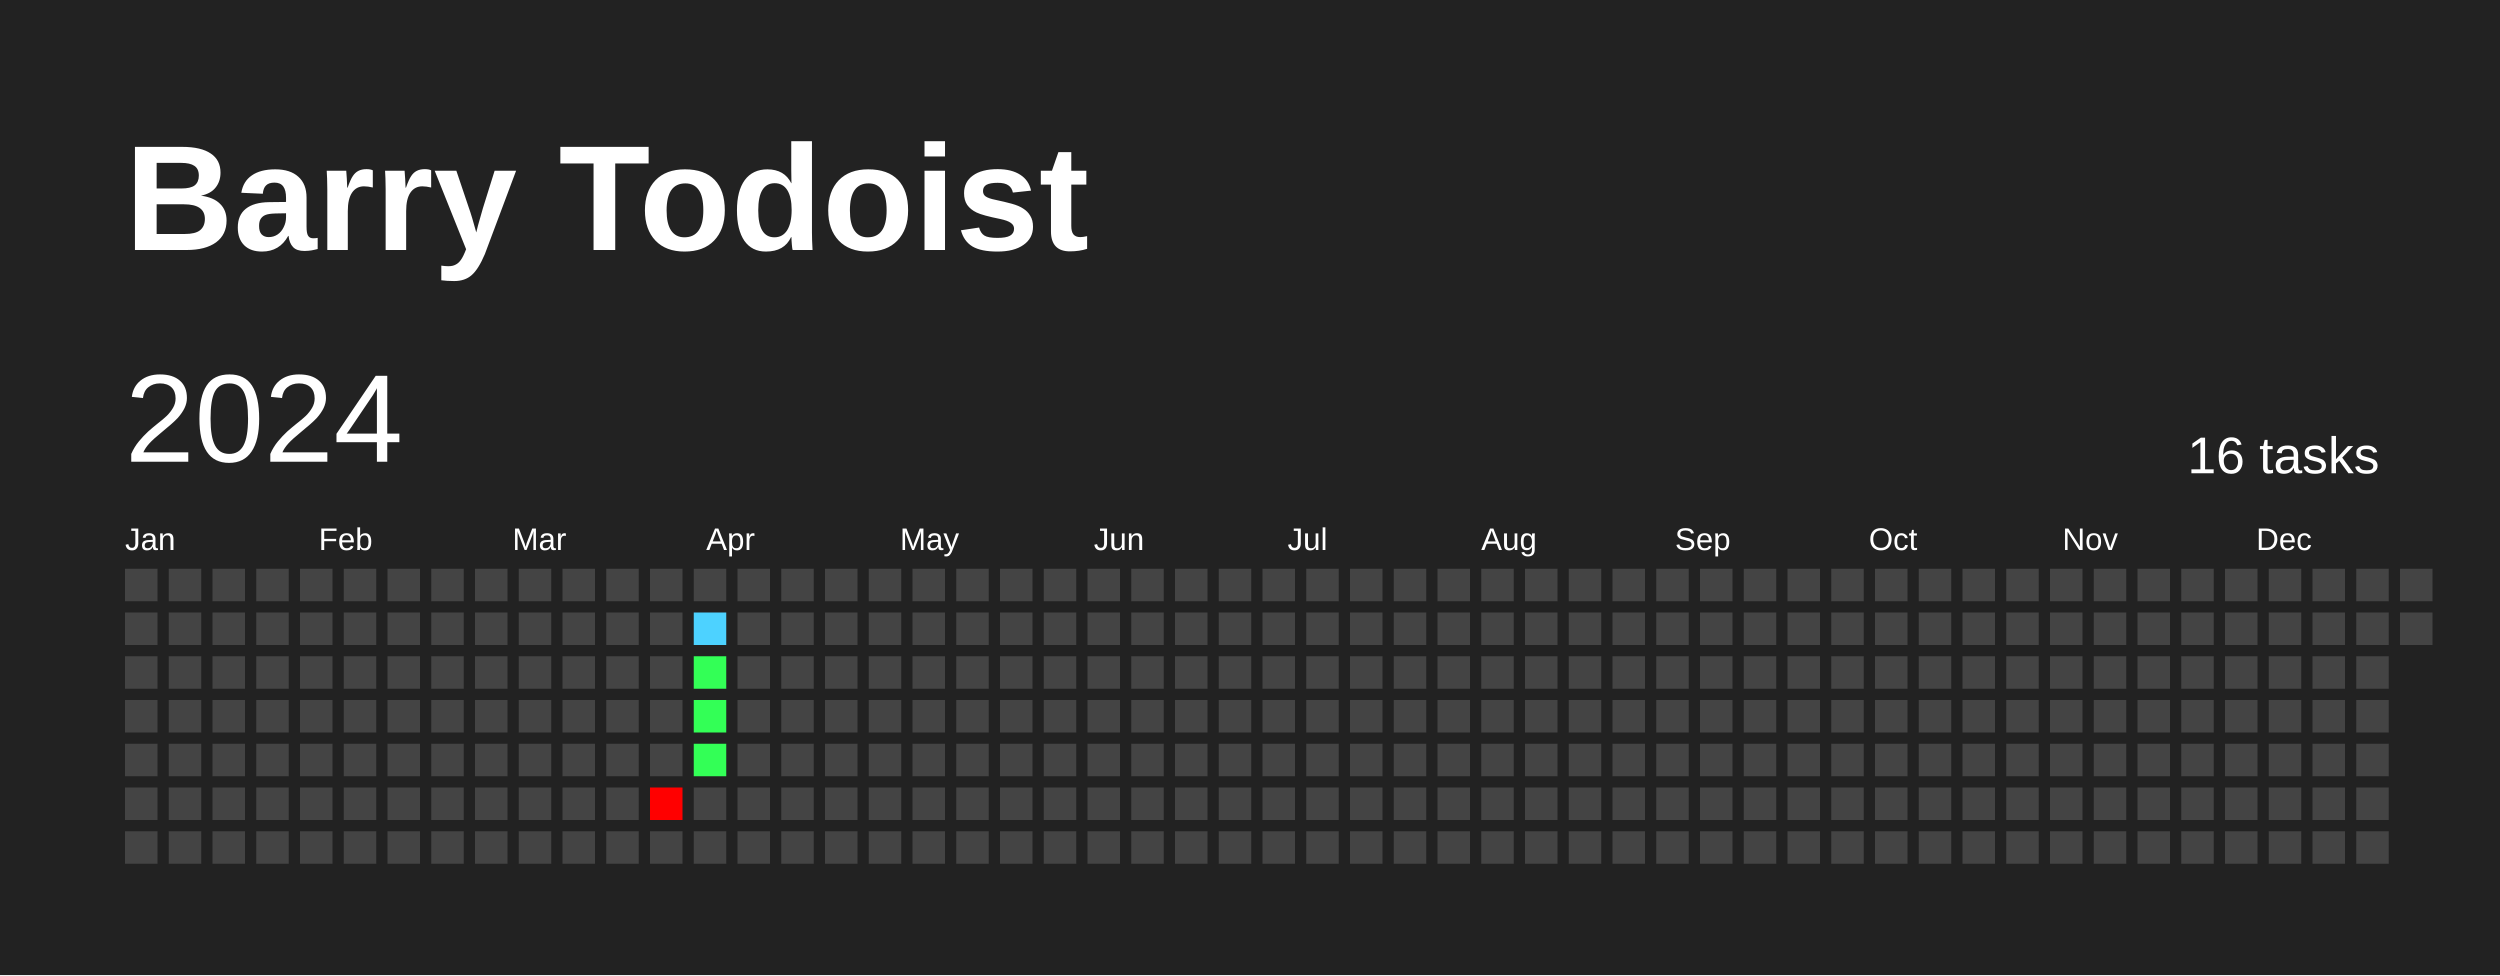
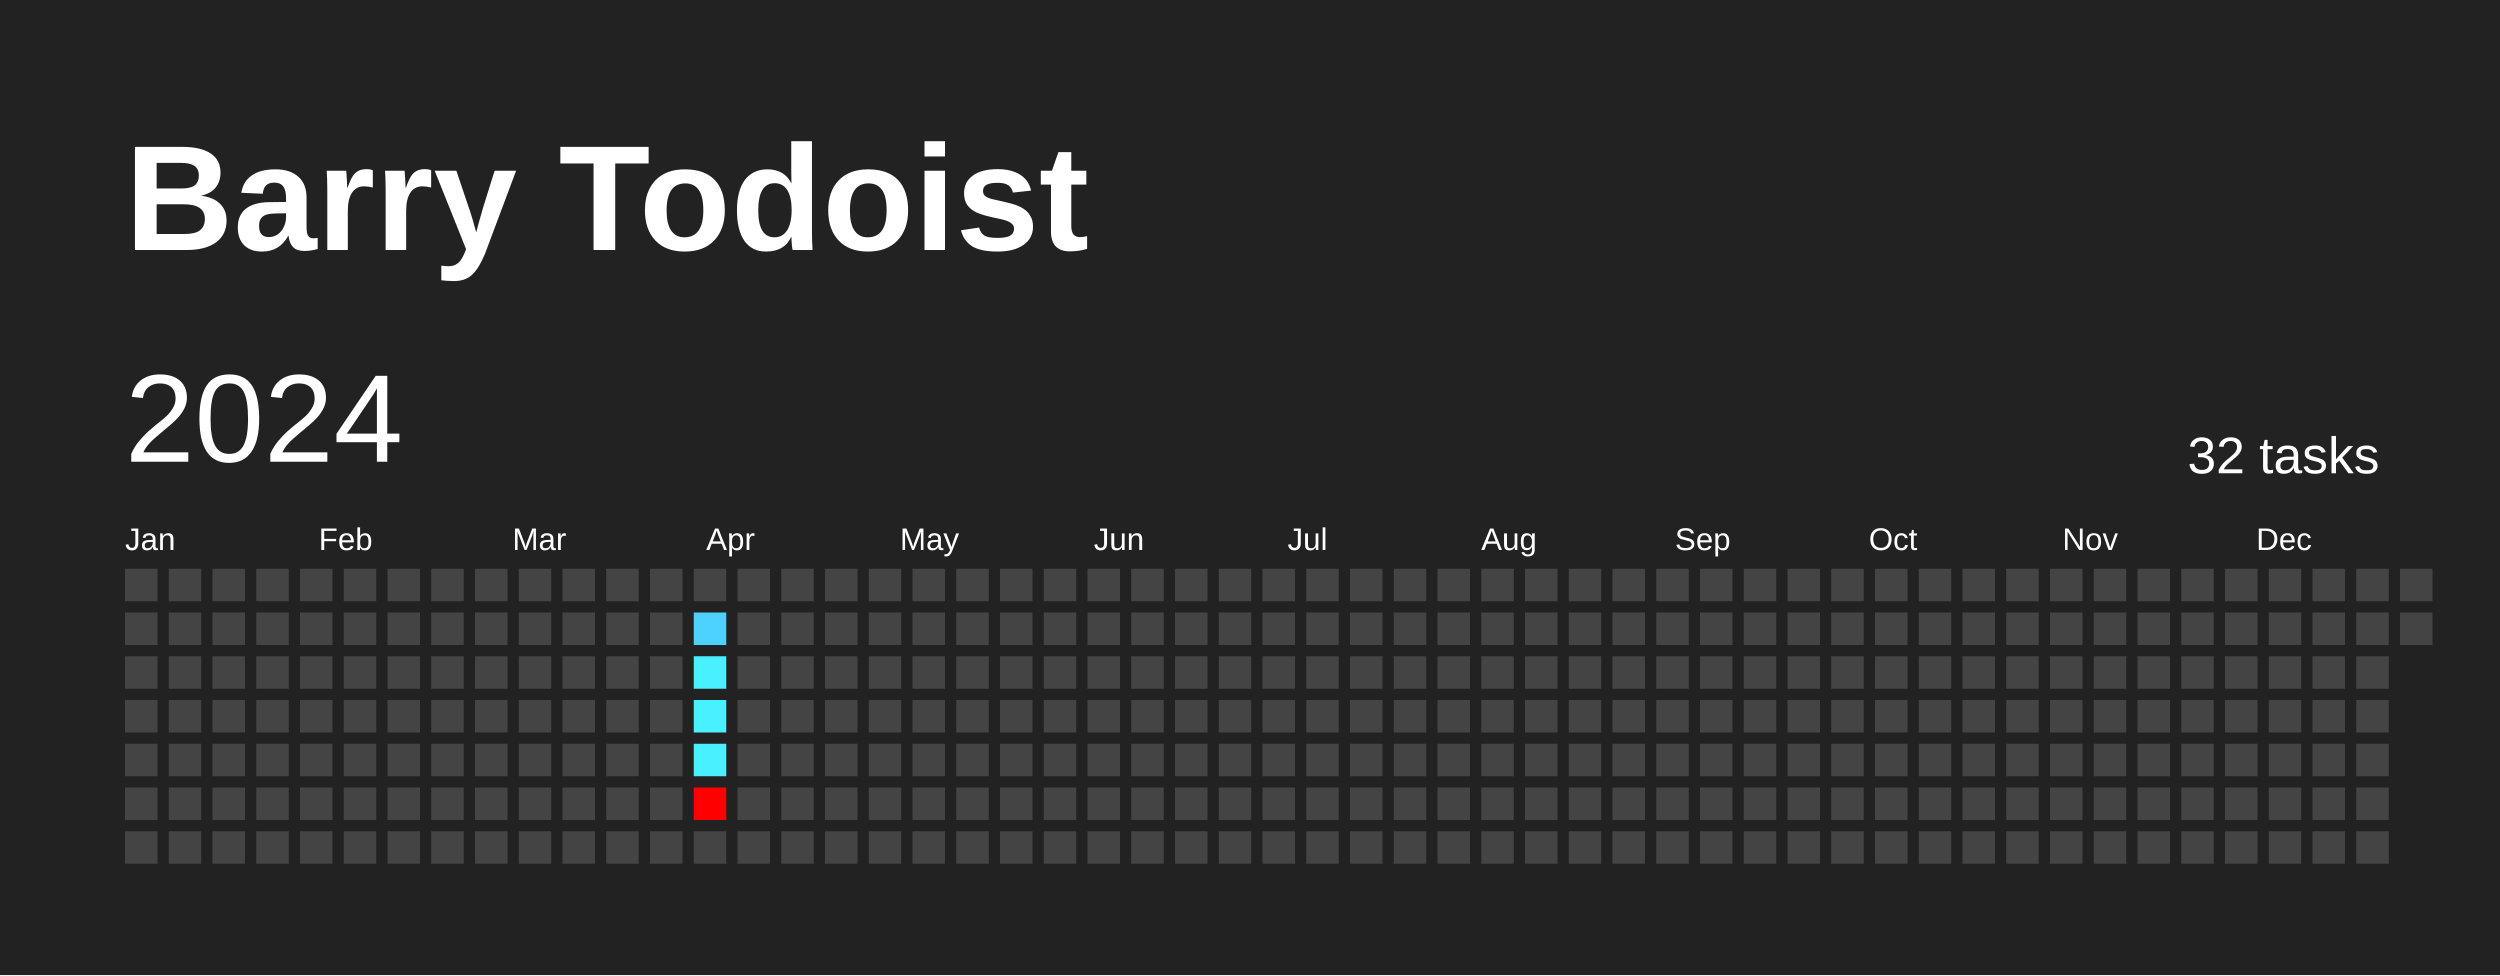
<svg xmlns="http://www.w3.org/2000/svg" baseProfile="full" height="78mm" version="1.1" viewBox="0,0,200,78" width="200mm">
  <defs />
  <rect fill="#222222" height="78" width="200" x="0" y="0" />
  <text fill="#FFFFFF" style="font-size:12px; font-family:Arial; font-weight:bold;" x="10" y="20">Barry Todoist</text>
  <text dominant-baseline="hanging" fill="#FFFFFF" style="font-size:10.0px; font-family:Arial;" x="10" y="30">2024</text>
-   <text dominant-baseline="hanging" fill="#FFFFFF" style="font-size:4.125px; font-family:Arial;" x="175" y="35">16 tasks</text>
+   <text dominant-baseline="hanging" fill="#FFFFFF" style="font-size:4.125px; font-family:Arial;" x="175" y="35">32 tasks</text>
  <text fill="#FFFFFF" style="font-size:2.5px; font-family:Arial" x="10.0" y="44">Jan</text>
  <text fill="#FFFFFF" style="font-size:2.5px; font-family:Arial" x="25.5" y="44">Feb</text>
  <text fill="#FFFFFF" style="font-size:2.5px; font-family:Arial" x="41.0" y="44">Mar</text>
  <text fill="#FFFFFF" style="font-size:2.5px; font-family:Arial" x="56.5" y="44">Apr</text>
  <text fill="#FFFFFF" style="font-size:2.5px; font-family:Arial" x="72.0" y="44">May</text>
  <text fill="#FFFFFF" style="font-size:2.5px; font-family:Arial" x="87.5" y="44">Jun</text>
  <text fill="#FFFFFF" style="font-size:2.5px; font-family:Arial" x="103.0" y="44">Jul</text>
  <text fill="#FFFFFF" style="font-size:2.5px; font-family:Arial" x="118.5" y="44">Aug</text>
  <text fill="#FFFFFF" style="font-size:2.5px; font-family:Arial" x="134.0" y="44">Sep</text>
  <text fill="#FFFFFF" style="font-size:2.5px; font-family:Arial" x="149.5" y="44">Oct</text>
  <text fill="#FFFFFF" style="font-size:2.5px; font-family:Arial" x="165.0" y="44">Nov</text>
  <text fill="#FFFFFF" style="font-size:2.5px; font-family:Arial" x="180.5" y="44">Dec</text>
  <rect fill="#444444" height="2.6" width="2.6" x="10.0" y="45.5" />
  <rect fill="#444444" height="2.6" width="2.6" x="10.0" y="49.0" />
  <rect fill="#444444" height="2.6" width="2.6" x="10.0" y="52.5" />
  <rect fill="#444444" height="2.6" width="2.6" x="10.0" y="56.0" />
  <rect fill="#444444" height="2.6" width="2.6" x="10.0" y="59.5" />
  <rect fill="#444444" height="2.6" width="2.6" x="10.0" y="63.0" />
  <rect fill="#444444" height="2.6" width="2.6" x="10.0" y="66.5" />
  <rect fill="#444444" height="2.6" width="2.6" x="13.5" y="45.5" />
  <rect fill="#444444" height="2.6" width="2.6" x="13.5" y="49.0" />
  <rect fill="#444444" height="2.6" width="2.6" x="13.5" y="52.5" />
  <rect fill="#444444" height="2.6" width="2.6" x="13.5" y="56.0" />
  <rect fill="#444444" height="2.6" width="2.6" x="13.5" y="59.5" />
  <rect fill="#444444" height="2.6" width="2.6" x="13.5" y="63.0" />
  <rect fill="#444444" height="2.6" width="2.6" x="13.5" y="66.5" />
  <rect fill="#444444" height="2.6" width="2.6" x="17.0" y="45.5" />
  <rect fill="#444444" height="2.6" width="2.6" x="17.0" y="49.0" />
  <rect fill="#444444" height="2.6" width="2.6" x="17.0" y="52.5" />
  <rect fill="#444444" height="2.6" width="2.6" x="17.0" y="56.0" />
  <rect fill="#444444" height="2.6" width="2.6" x="17.0" y="59.5" />
  <rect fill="#444444" height="2.6" width="2.6" x="17.0" y="63.0" />
  <rect fill="#444444" height="2.6" width="2.6" x="17.0" y="66.5" />
  <rect fill="#444444" height="2.6" width="2.6" x="20.5" y="45.5" />
  <rect fill="#444444" height="2.6" width="2.6" x="20.5" y="49.0" />
  <rect fill="#444444" height="2.6" width="2.6" x="20.5" y="52.5" />
  <rect fill="#444444" height="2.6" width="2.6" x="20.5" y="56.0" />
  <rect fill="#444444" height="2.6" width="2.6" x="20.5" y="59.5" />
  <rect fill="#444444" height="2.6" width="2.6" x="20.5" y="63.0" />
  <rect fill="#444444" height="2.6" width="2.6" x="20.5" y="66.5" />
  <rect fill="#444444" height="2.6" width="2.6" x="24.0" y="45.5" />
  <rect fill="#444444" height="2.6" width="2.6" x="24.0" y="49.0" />
  <rect fill="#444444" height="2.6" width="2.6" x="24.0" y="52.5" />
  <rect fill="#444444" height="2.6" width="2.6" x="24.0" y="56.0" />
  <rect fill="#444444" height="2.6" width="2.6" x="24.0" y="59.5" />
  <rect fill="#444444" height="2.6" width="2.6" x="24.0" y="63.0" />
  <rect fill="#444444" height="2.6" width="2.6" x="24.0" y="66.5" />
  <rect fill="#444444" height="2.6" width="2.6" x="27.5" y="45.5" />
  <rect fill="#444444" height="2.6" width="2.6" x="27.5" y="49.0" />
  <rect fill="#444444" height="2.6" width="2.6" x="27.5" y="52.5" />
  <rect fill="#444444" height="2.6" width="2.6" x="27.5" y="56.0" />
  <rect fill="#444444" height="2.6" width="2.6" x="27.5" y="59.5" />
  <rect fill="#444444" height="2.6" width="2.6" x="27.5" y="63.0" />
  <rect fill="#444444" height="2.6" width="2.6" x="27.5" y="66.5" />
  <rect fill="#444444" height="2.6" width="2.6" x="31.0" y="45.5" />
  <rect fill="#444444" height="2.6" width="2.6" x="31.0" y="49.0" />
  <rect fill="#444444" height="2.6" width="2.6" x="31.0" y="52.5" />
  <rect fill="#444444" height="2.6" width="2.6" x="31.0" y="56.0" />
  <rect fill="#444444" height="2.6" width="2.6" x="31.0" y="59.5" />
  <rect fill="#444444" height="2.6" width="2.6" x="31.0" y="63.0" />
  <rect fill="#444444" height="2.6" width="2.6" x="31.0" y="66.5" />
  <rect fill="#444444" height="2.6" width="2.6" x="34.5" y="45.5" />
  <rect fill="#444444" height="2.6" width="2.6" x="34.5" y="49.0" />
  <rect fill="#444444" height="2.6" width="2.6" x="34.5" y="52.5" />
  <rect fill="#444444" height="2.6" width="2.6" x="34.5" y="56.0" />
  <rect fill="#444444" height="2.6" width="2.6" x="34.5" y="59.5" />
  <rect fill="#444444" height="2.6" width="2.6" x="34.5" y="63.0" />
  <rect fill="#444444" height="2.6" width="2.6" x="34.5" y="66.5" />
  <rect fill="#444444" height="2.6" width="2.6" x="38.0" y="45.5" />
  <rect fill="#444444" height="2.6" width="2.6" x="38.0" y="49.0" />
  <rect fill="#444444" height="2.6" width="2.6" x="38.0" y="52.5" />
  <rect fill="#444444" height="2.6" width="2.6" x="38.0" y="56.0" />
  <rect fill="#444444" height="2.6" width="2.6" x="38.0" y="59.5" />
  <rect fill="#444444" height="2.6" width="2.6" x="38.0" y="63.0" />
  <rect fill="#444444" height="2.6" width="2.6" x="38.0" y="66.5" />
  <rect fill="#444444" height="2.6" width="2.6" x="41.5" y="45.5" />
  <rect fill="#444444" height="2.6" width="2.6" x="41.5" y="49.0" />
  <rect fill="#444444" height="2.6" width="2.6" x="41.5" y="52.5" />
  <rect fill="#444444" height="2.6" width="2.6" x="41.5" y="56.0" />
  <rect fill="#444444" height="2.6" width="2.6" x="41.5" y="59.5" />
  <rect fill="#444444" height="2.6" width="2.6" x="41.5" y="63.0" />
  <rect fill="#444444" height="2.6" width="2.6" x="41.5" y="66.5" />
  <rect fill="#444444" height="2.6" width="2.6" x="45.0" y="45.5" />
  <rect fill="#444444" height="2.6" width="2.6" x="45.0" y="49.0" />
  <rect fill="#444444" height="2.6" width="2.6" x="45.0" y="52.5" />
  <rect fill="#444444" height="2.6" width="2.6" x="45.0" y="56.0" />
  <rect fill="#444444" height="2.6" width="2.6" x="45.0" y="59.5" />
  <rect fill="#444444" height="2.6" width="2.6" x="45.0" y="63.0" />
  <rect fill="#444444" height="2.6" width="2.6" x="45.0" y="66.5" />
  <rect fill="#444444" height="2.6" width="2.6" x="48.5" y="45.5" />
  <rect fill="#444444" height="2.6" width="2.6" x="48.5" y="49.0" />
  <rect fill="#444444" height="2.6" width="2.6" x="48.5" y="52.5" />
  <rect fill="#444444" height="2.6" width="2.6" x="48.5" y="56.0" />
  <rect fill="#444444" height="2.6" width="2.6" x="48.5" y="59.5" />
  <rect fill="#444444" height="2.6" width="2.6" x="48.5" y="63.0" />
  <rect fill="#444444" height="2.6" width="2.6" x="48.5" y="66.5" />
  <rect fill="#444444" height="2.6" width="2.6" x="52.0" y="45.5" />
  <rect fill="#444444" height="2.6" width="2.6" x="52.0" y="49.0" />
  <rect fill="#444444" height="2.6" width="2.6" x="52.0" y="52.5" />
  <rect fill="#444444" height="2.6" width="2.6" x="52.0" y="56.0" />
  <rect fill="#444444" height="2.6" width="2.6" x="52.0" y="59.5" />
-   <rect fill="red" height="2.6" width="2.6" x="52.0" y="63.0" />
+   <rect fill="#444444" height="2.6" width="2.6" x="52.0" y="63.0" />
  <rect fill="#444444" height="2.6" width="2.6" x="52.0" y="66.5" />
  <rect fill="#444444" height="2.6" width="2.6" x="55.5" y="45.5" />
  <rect fill="#4dd2ff" height="2.6" width="2.6" x="55.5" y="49.0" />
-   <rect fill="#33ff56" height="2.6" width="2.6" x="55.5" y="52.5" />
-   <rect fill="#33ff56" height="2.6" width="2.6" x="55.5" y="56.0" />
-   <rect fill="#33ff56" height="2.6" width="2.6" x="55.5" y="59.5" />
-   <rect fill="#444444" height="2.6" width="2.6" x="55.5" y="63.0" />
+   <rect fill="#49f0ff" height="2.6" width="2.6" x="55.5" y="52.5" />
+   <rect fill="#49f0ff" height="2.6" width="2.6" x="55.5" y="56.0" />
+   <rect fill="#49f0ff" height="2.6" width="2.6" x="55.5" y="59.5" />
+   <rect fill="red" height="2.6" width="2.6" x="55.5" y="63.0" />
  <rect fill="#444444" height="2.6" width="2.6" x="55.5" y="66.5" />
  <rect fill="#444444" height="2.6" width="2.6" x="59.0" y="45.5" />
  <rect fill="#444444" height="2.6" width="2.6" x="59.0" y="49.0" />
  <rect fill="#444444" height="2.6" width="2.6" x="59.0" y="52.5" />
  <rect fill="#444444" height="2.6" width="2.6" x="59.0" y="56.0" />
  <rect fill="#444444" height="2.6" width="2.6" x="59.0" y="59.5" />
  <rect fill="#444444" height="2.6" width="2.6" x="59.0" y="63.0" />
  <rect fill="#444444" height="2.6" width="2.6" x="59.0" y="66.5" />
  <rect fill="#444444" height="2.6" width="2.6" x="62.5" y="45.5" />
  <rect fill="#444444" height="2.6" width="2.6" x="62.5" y="49.0" />
  <rect fill="#444444" height="2.6" width="2.6" x="62.5" y="52.5" />
  <rect fill="#444444" height="2.6" width="2.6" x="62.5" y="56.0" />
  <rect fill="#444444" height="2.6" width="2.6" x="62.5" y="59.5" />
  <rect fill="#444444" height="2.6" width="2.6" x="62.5" y="63.0" />
  <rect fill="#444444" height="2.6" width="2.6" x="62.5" y="66.5" />
  <rect fill="#444444" height="2.6" width="2.6" x="66.0" y="45.5" />
  <rect fill="#444444" height="2.6" width="2.6" x="66.0" y="49.0" />
  <rect fill="#444444" height="2.6" width="2.6" x="66.0" y="52.5" />
  <rect fill="#444444" height="2.6" width="2.6" x="66.0" y="56.0" />
  <rect fill="#444444" height="2.6" width="2.6" x="66.0" y="59.5" />
  <rect fill="#444444" height="2.6" width="2.6" x="66.0" y="63.0" />
  <rect fill="#444444" height="2.6" width="2.6" x="66.0" y="66.5" />
  <rect fill="#444444" height="2.6" width="2.6" x="69.5" y="45.5" />
  <rect fill="#444444" height="2.6" width="2.6" x="69.5" y="49.0" />
  <rect fill="#444444" height="2.6" width="2.6" x="69.5" y="52.5" />
  <rect fill="#444444" height="2.6" width="2.6" x="69.5" y="56.0" />
  <rect fill="#444444" height="2.6" width="2.6" x="69.5" y="59.5" />
  <rect fill="#444444" height="2.6" width="2.6" x="69.5" y="63.0" />
  <rect fill="#444444" height="2.6" width="2.6" x="69.5" y="66.5" />
  <rect fill="#444444" height="2.6" width="2.6" x="73.0" y="45.5" />
  <rect fill="#444444" height="2.6" width="2.6" x="73.0" y="49.0" />
  <rect fill="#444444" height="2.6" width="2.6" x="73.0" y="52.5" />
  <rect fill="#444444" height="2.6" width="2.6" x="73.0" y="56.0" />
  <rect fill="#444444" height="2.6" width="2.6" x="73.0" y="59.5" />
  <rect fill="#444444" height="2.6" width="2.6" x="73.0" y="63.0" />
  <rect fill="#444444" height="2.6" width="2.6" x="73.0" y="66.5" />
  <rect fill="#444444" height="2.6" width="2.6" x="76.5" y="45.5" />
  <rect fill="#444444" height="2.6" width="2.6" x="76.5" y="49.0" />
  <rect fill="#444444" height="2.6" width="2.6" x="76.5" y="52.5" />
  <rect fill="#444444" height="2.6" width="2.6" x="76.5" y="56.0" />
  <rect fill="#444444" height="2.6" width="2.6" x="76.5" y="59.5" />
  <rect fill="#444444" height="2.6" width="2.6" x="76.5" y="63.0" />
  <rect fill="#444444" height="2.6" width="2.6" x="76.5" y="66.5" />
  <rect fill="#444444" height="2.6" width="2.6" x="80.0" y="45.5" />
  <rect fill="#444444" height="2.6" width="2.6" x="80.0" y="49.0" />
  <rect fill="#444444" height="2.6" width="2.6" x="80.0" y="52.5" />
  <rect fill="#444444" height="2.6" width="2.6" x="80.0" y="56.0" />
  <rect fill="#444444" height="2.6" width="2.6" x="80.0" y="59.5" />
  <rect fill="#444444" height="2.6" width="2.6" x="80.0" y="63.0" />
  <rect fill="#444444" height="2.6" width="2.6" x="80.0" y="66.5" />
  <rect fill="#444444" height="2.6" width="2.6" x="83.5" y="45.5" />
  <rect fill="#444444" height="2.6" width="2.6" x="83.5" y="49.0" />
  <rect fill="#444444" height="2.6" width="2.6" x="83.5" y="52.5" />
  <rect fill="#444444" height="2.6" width="2.6" x="83.5" y="56.0" />
  <rect fill="#444444" height="2.6" width="2.6" x="83.5" y="59.5" />
  <rect fill="#444444" height="2.6" width="2.6" x="83.5" y="63.0" />
  <rect fill="#444444" height="2.6" width="2.6" x="83.5" y="66.5" />
  <rect fill="#444444" height="2.6" width="2.6" x="87.0" y="45.5" />
  <rect fill="#444444" height="2.6" width="2.6" x="87.0" y="49.0" />
  <rect fill="#444444" height="2.6" width="2.6" x="87.0" y="52.5" />
  <rect fill="#444444" height="2.6" width="2.6" x="87.0" y="56.0" />
  <rect fill="#444444" height="2.6" width="2.6" x="87.0" y="59.5" />
  <rect fill="#444444" height="2.6" width="2.6" x="87.0" y="63.0" />
  <rect fill="#444444" height="2.6" width="2.6" x="87.0" y="66.5" />
  <rect fill="#444444" height="2.6" width="2.6" x="90.5" y="45.5" />
  <rect fill="#444444" height="2.6" width="2.6" x="90.5" y="49.0" />
  <rect fill="#444444" height="2.6" width="2.6" x="90.5" y="52.5" />
  <rect fill="#444444" height="2.6" width="2.6" x="90.5" y="56.0" />
  <rect fill="#444444" height="2.6" width="2.6" x="90.5" y="59.5" />
  <rect fill="#444444" height="2.6" width="2.6" x="90.5" y="63.0" />
  <rect fill="#444444" height="2.6" width="2.6" x="90.5" y="66.5" />
  <rect fill="#444444" height="2.6" width="2.6" x="94.0" y="45.5" />
  <rect fill="#444444" height="2.6" width="2.6" x="94.0" y="49.0" />
  <rect fill="#444444" height="2.6" width="2.6" x="94.0" y="52.5" />
  <rect fill="#444444" height="2.6" width="2.6" x="94.0" y="56.0" />
  <rect fill="#444444" height="2.6" width="2.6" x="94.0" y="59.5" />
  <rect fill="#444444" height="2.6" width="2.6" x="94.0" y="63.0" />
  <rect fill="#444444" height="2.6" width="2.6" x="94.0" y="66.5" />
  <rect fill="#444444" height="2.6" width="2.6" x="97.5" y="45.5" />
  <rect fill="#444444" height="2.6" width="2.6" x="97.5" y="49.0" />
  <rect fill="#444444" height="2.6" width="2.6" x="97.5" y="52.5" />
  <rect fill="#444444" height="2.6" width="2.6" x="97.5" y="56.0" />
  <rect fill="#444444" height="2.6" width="2.6" x="97.5" y="59.5" />
  <rect fill="#444444" height="2.6" width="2.6" x="97.5" y="63.0" />
  <rect fill="#444444" height="2.6" width="2.6" x="97.5" y="66.5" />
  <rect fill="#444444" height="2.6" width="2.6" x="101.0" y="45.5" />
  <rect fill="#444444" height="2.6" width="2.6" x="101.0" y="49.0" />
  <rect fill="#444444" height="2.6" width="2.6" x="101.0" y="52.5" />
  <rect fill="#444444" height="2.6" width="2.6" x="101.0" y="56.0" />
  <rect fill="#444444" height="2.6" width="2.6" x="101.0" y="59.5" />
  <rect fill="#444444" height="2.6" width="2.6" x="101.0" y="63.0" />
  <rect fill="#444444" height="2.6" width="2.6" x="101.0" y="66.5" />
  <rect fill="#444444" height="2.6" width="2.6" x="104.5" y="45.5" />
  <rect fill="#444444" height="2.6" width="2.6" x="104.5" y="49.0" />
  <rect fill="#444444" height="2.6" width="2.6" x="104.5" y="52.5" />
  <rect fill="#444444" height="2.6" width="2.6" x="104.5" y="56.0" />
  <rect fill="#444444" height="2.6" width="2.6" x="104.5" y="59.5" />
  <rect fill="#444444" height="2.6" width="2.6" x="104.5" y="63.0" />
  <rect fill="#444444" height="2.6" width="2.6" x="104.5" y="66.5" />
  <rect fill="#444444" height="2.6" width="2.6" x="108.0" y="45.5" />
  <rect fill="#444444" height="2.6" width="2.6" x="108.0" y="49.0" />
  <rect fill="#444444" height="2.6" width="2.6" x="108.0" y="52.5" />
  <rect fill="#444444" height="2.6" width="2.6" x="108.0" y="56.0" />
  <rect fill="#444444" height="2.6" width="2.6" x="108.0" y="59.5" />
  <rect fill="#444444" height="2.6" width="2.6" x="108.0" y="63.0" />
  <rect fill="#444444" height="2.6" width="2.6" x="108.0" y="66.5" />
  <rect fill="#444444" height="2.6" width="2.6" x="111.5" y="45.5" />
  <rect fill="#444444" height="2.6" width="2.6" x="111.5" y="49.0" />
  <rect fill="#444444" height="2.6" width="2.6" x="111.5" y="52.5" />
  <rect fill="#444444" height="2.6" width="2.6" x="111.5" y="56.0" />
  <rect fill="#444444" height="2.6" width="2.6" x="111.5" y="59.5" />
  <rect fill="#444444" height="2.6" width="2.6" x="111.5" y="63.0" />
  <rect fill="#444444" height="2.6" width="2.6" x="111.5" y="66.5" />
  <rect fill="#444444" height="2.6" width="2.6" x="115.0" y="45.5" />
  <rect fill="#444444" height="2.6" width="2.6" x="115.0" y="49.0" />
  <rect fill="#444444" height="2.6" width="2.6" x="115.0" y="52.5" />
  <rect fill="#444444" height="2.6" width="2.6" x="115.0" y="56.0" />
  <rect fill="#444444" height="2.6" width="2.6" x="115.0" y="59.5" />
  <rect fill="#444444" height="2.6" width="2.6" x="115.0" y="63.0" />
  <rect fill="#444444" height="2.6" width="2.6" x="115.0" y="66.5" />
  <rect fill="#444444" height="2.6" width="2.6" x="118.5" y="45.5" />
  <rect fill="#444444" height="2.6" width="2.6" x="118.5" y="49.0" />
  <rect fill="#444444" height="2.6" width="2.6" x="118.5" y="52.5" />
  <rect fill="#444444" height="2.6" width="2.6" x="118.5" y="56.0" />
  <rect fill="#444444" height="2.6" width="2.6" x="118.5" y="59.5" />
  <rect fill="#444444" height="2.6" width="2.6" x="118.5" y="63.0" />
  <rect fill="#444444" height="2.6" width="2.6" x="118.5" y="66.5" />
  <rect fill="#444444" height="2.6" width="2.6" x="122.0" y="45.5" />
  <rect fill="#444444" height="2.6" width="2.6" x="122.0" y="49.0" />
  <rect fill="#444444" height="2.6" width="2.6" x="122.0" y="52.5" />
  <rect fill="#444444" height="2.6" width="2.6" x="122.0" y="56.0" />
  <rect fill="#444444" height="2.6" width="2.6" x="122.0" y="59.5" />
  <rect fill="#444444" height="2.6" width="2.6" x="122.0" y="63.0" />
  <rect fill="#444444" height="2.6" width="2.6" x="122.0" y="66.5" />
  <rect fill="#444444" height="2.6" width="2.6" x="125.5" y="45.5" />
  <rect fill="#444444" height="2.6" width="2.6" x="125.5" y="49.0" />
  <rect fill="#444444" height="2.6" width="2.6" x="125.5" y="52.5" />
  <rect fill="#444444" height="2.6" width="2.6" x="125.5" y="56.0" />
  <rect fill="#444444" height="2.6" width="2.6" x="125.5" y="59.5" />
  <rect fill="#444444" height="2.6" width="2.6" x="125.5" y="63.0" />
  <rect fill="#444444" height="2.6" width="2.6" x="125.5" y="66.5" />
  <rect fill="#444444" height="2.6" width="2.6" x="129.0" y="45.5" />
  <rect fill="#444444" height="2.6" width="2.6" x="129.0" y="49.0" />
  <rect fill="#444444" height="2.6" width="2.6" x="129.0" y="52.5" />
  <rect fill="#444444" height="2.6" width="2.6" x="129.0" y="56.0" />
  <rect fill="#444444" height="2.6" width="2.6" x="129.0" y="59.5" />
  <rect fill="#444444" height="2.6" width="2.6" x="129.0" y="63.0" />
  <rect fill="#444444" height="2.6" width="2.6" x="129.0" y="66.5" />
  <rect fill="#444444" height="2.6" width="2.6" x="132.5" y="45.5" />
  <rect fill="#444444" height="2.6" width="2.6" x="132.5" y="49.0" />
  <rect fill="#444444" height="2.6" width="2.6" x="132.5" y="52.5" />
  <rect fill="#444444" height="2.6" width="2.6" x="132.5" y="56.0" />
  <rect fill="#444444" height="2.6" width="2.6" x="132.5" y="59.5" />
  <rect fill="#444444" height="2.6" width="2.6" x="132.5" y="63.0" />
  <rect fill="#444444" height="2.6" width="2.6" x="132.5" y="66.5" />
  <rect fill="#444444" height="2.6" width="2.6" x="136.0" y="45.5" />
  <rect fill="#444444" height="2.6" width="2.6" x="136.0" y="49.0" />
  <rect fill="#444444" height="2.6" width="2.6" x="136.0" y="52.5" />
  <rect fill="#444444" height="2.6" width="2.6" x="136.0" y="56.0" />
  <rect fill="#444444" height="2.6" width="2.6" x="136.0" y="59.5" />
  <rect fill="#444444" height="2.6" width="2.6" x="136.0" y="63.0" />
  <rect fill="#444444" height="2.6" width="2.6" x="136.0" y="66.5" />
  <rect fill="#444444" height="2.6" width="2.6" x="139.5" y="45.5" />
  <rect fill="#444444" height="2.6" width="2.6" x="139.5" y="49.0" />
  <rect fill="#444444" height="2.6" width="2.6" x="139.5" y="52.5" />
  <rect fill="#444444" height="2.6" width="2.6" x="139.5" y="56.0" />
  <rect fill="#444444" height="2.6" width="2.6" x="139.5" y="59.5" />
  <rect fill="#444444" height="2.6" width="2.6" x="139.5" y="63.0" />
  <rect fill="#444444" height="2.6" width="2.6" x="139.5" y="66.5" />
  <rect fill="#444444" height="2.6" width="2.6" x="143.0" y="45.5" />
  <rect fill="#444444" height="2.6" width="2.6" x="143.0" y="49.0" />
  <rect fill="#444444" height="2.6" width="2.6" x="143.0" y="52.5" />
  <rect fill="#444444" height="2.6" width="2.6" x="143.0" y="56.0" />
  <rect fill="#444444" height="2.6" width="2.6" x="143.0" y="59.5" />
  <rect fill="#444444" height="2.6" width="2.6" x="143.0" y="63.0" />
  <rect fill="#444444" height="2.6" width="2.6" x="143.0" y="66.5" />
  <rect fill="#444444" height="2.6" width="2.6" x="146.5" y="45.5" />
  <rect fill="#444444" height="2.6" width="2.6" x="146.5" y="49.0" />
  <rect fill="#444444" height="2.6" width="2.6" x="146.5" y="52.5" />
  <rect fill="#444444" height="2.6" width="2.6" x="146.5" y="56.0" />
  <rect fill="#444444" height="2.6" width="2.6" x="146.5" y="59.5" />
  <rect fill="#444444" height="2.6" width="2.6" x="146.5" y="63.0" />
  <rect fill="#444444" height="2.6" width="2.6" x="146.5" y="66.5" />
  <rect fill="#444444" height="2.6" width="2.6" x="150.0" y="45.5" />
  <rect fill="#444444" height="2.6" width="2.6" x="150.0" y="49.0" />
  <rect fill="#444444" height="2.6" width="2.6" x="150.0" y="52.5" />
  <rect fill="#444444" height="2.6" width="2.6" x="150.0" y="56.0" />
  <rect fill="#444444" height="2.6" width="2.6" x="150.0" y="59.5" />
  <rect fill="#444444" height="2.6" width="2.6" x="150.0" y="63.0" />
  <rect fill="#444444" height="2.6" width="2.6" x="150.0" y="66.5" />
  <rect fill="#444444" height="2.6" width="2.6" x="153.5" y="45.5" />
  <rect fill="#444444" height="2.6" width="2.6" x="153.5" y="49.0" />
  <rect fill="#444444" height="2.6" width="2.6" x="153.5" y="52.5" />
  <rect fill="#444444" height="2.6" width="2.6" x="153.5" y="56.0" />
  <rect fill="#444444" height="2.6" width="2.6" x="153.5" y="59.5" />
  <rect fill="#444444" height="2.6" width="2.6" x="153.5" y="63.0" />
  <rect fill="#444444" height="2.6" width="2.6" x="153.5" y="66.5" />
  <rect fill="#444444" height="2.6" width="2.6" x="157.0" y="45.5" />
  <rect fill="#444444" height="2.6" width="2.6" x="157.0" y="49.0" />
  <rect fill="#444444" height="2.6" width="2.6" x="157.0" y="52.5" />
  <rect fill="#444444" height="2.6" width="2.6" x="157.0" y="56.0" />
  <rect fill="#444444" height="2.6" width="2.6" x="157.0" y="59.5" />
  <rect fill="#444444" height="2.6" width="2.6" x="157.0" y="63.0" />
  <rect fill="#444444" height="2.6" width="2.6" x="157.0" y="66.5" />
  <rect fill="#444444" height="2.6" width="2.6" x="160.5" y="45.5" />
  <rect fill="#444444" height="2.6" width="2.6" x="160.5" y="49.0" />
  <rect fill="#444444" height="2.6" width="2.6" x="160.5" y="52.5" />
  <rect fill="#444444" height="2.6" width="2.6" x="160.5" y="56.0" />
  <rect fill="#444444" height="2.6" width="2.6" x="160.5" y="59.5" />
  <rect fill="#444444" height="2.6" width="2.6" x="160.5" y="63.0" />
  <rect fill="#444444" height="2.6" width="2.6" x="160.5" y="66.5" />
  <rect fill="#444444" height="2.6" width="2.6" x="164.0" y="45.5" />
  <rect fill="#444444" height="2.6" width="2.6" x="164.0" y="49.0" />
  <rect fill="#444444" height="2.6" width="2.6" x="164.0" y="52.5" />
  <rect fill="#444444" height="2.6" width="2.6" x="164.0" y="56.0" />
  <rect fill="#444444" height="2.6" width="2.6" x="164.0" y="59.5" />
  <rect fill="#444444" height="2.6" width="2.6" x="164.0" y="63.0" />
  <rect fill="#444444" height="2.6" width="2.6" x="164.0" y="66.5" />
  <rect fill="#444444" height="2.6" width="2.6" x="167.5" y="45.5" />
  <rect fill="#444444" height="2.6" width="2.6" x="167.5" y="49.0" />
  <rect fill="#444444" height="2.6" width="2.6" x="167.5" y="52.5" />
  <rect fill="#444444" height="2.6" width="2.6" x="167.5" y="56.0" />
  <rect fill="#444444" height="2.6" width="2.6" x="167.5" y="59.5" />
  <rect fill="#444444" height="2.6" width="2.6" x="167.5" y="63.0" />
  <rect fill="#444444" height="2.6" width="2.6" x="167.5" y="66.5" />
  <rect fill="#444444" height="2.6" width="2.6" x="171.0" y="45.5" />
  <rect fill="#444444" height="2.6" width="2.6" x="171.0" y="49.0" />
  <rect fill="#444444" height="2.6" width="2.6" x="171.0" y="52.5" />
  <rect fill="#444444" height="2.6" width="2.6" x="171.0" y="56.0" />
  <rect fill="#444444" height="2.6" width="2.6" x="171.0" y="59.5" />
  <rect fill="#444444" height="2.6" width="2.6" x="171.0" y="63.0" />
  <rect fill="#444444" height="2.6" width="2.6" x="171.0" y="66.5" />
  <rect fill="#444444" height="2.6" width="2.6" x="174.5" y="45.5" />
  <rect fill="#444444" height="2.6" width="2.6" x="174.5" y="49.0" />
  <rect fill="#444444" height="2.6" width="2.6" x="174.5" y="52.5" />
  <rect fill="#444444" height="2.6" width="2.6" x="174.5" y="56.0" />
  <rect fill="#444444" height="2.6" width="2.6" x="174.5" y="59.5" />
  <rect fill="#444444" height="2.6" width="2.6" x="174.5" y="63.0" />
  <rect fill="#444444" height="2.6" width="2.6" x="174.5" y="66.5" />
  <rect fill="#444444" height="2.6" width="2.6" x="178.0" y="45.5" />
  <rect fill="#444444" height="2.6" width="2.6" x="178.0" y="49.0" />
  <rect fill="#444444" height="2.6" width="2.6" x="178.0" y="52.5" />
  <rect fill="#444444" height="2.6" width="2.6" x="178.0" y="56.0" />
  <rect fill="#444444" height="2.6" width="2.6" x="178.0" y="59.5" />
  <rect fill="#444444" height="2.6" width="2.6" x="178.0" y="63.0" />
  <rect fill="#444444" height="2.6" width="2.6" x="178.0" y="66.5" />
  <rect fill="#444444" height="2.6" width="2.6" x="181.5" y="45.5" />
  <rect fill="#444444" height="2.6" width="2.6" x="181.5" y="49.0" />
  <rect fill="#444444" height="2.6" width="2.6" x="181.5" y="52.5" />
  <rect fill="#444444" height="2.6" width="2.6" x="181.5" y="56.0" />
  <rect fill="#444444" height="2.6" width="2.6" x="181.5" y="59.5" />
  <rect fill="#444444" height="2.6" width="2.6" x="181.5" y="63.0" />
  <rect fill="#444444" height="2.6" width="2.6" x="181.5" y="66.5" />
  <rect fill="#444444" height="2.6" width="2.6" x="185.0" y="45.5" />
  <rect fill="#444444" height="2.6" width="2.6" x="185.0" y="49.0" />
  <rect fill="#444444" height="2.6" width="2.6" x="185.0" y="52.5" />
  <rect fill="#444444" height="2.6" width="2.6" x="185.0" y="56.0" />
  <rect fill="#444444" height="2.6" width="2.6" x="185.0" y="59.5" />
  <rect fill="#444444" height="2.6" width="2.6" x="185.0" y="63.0" />
  <rect fill="#444444" height="2.6" width="2.6" x="185.0" y="66.5" />
  <rect fill="#444444" height="2.6" width="2.6" x="188.5" y="45.5" />
  <rect fill="#444444" height="2.6" width="2.6" x="188.5" y="49.0" />
  <rect fill="#444444" height="2.6" width="2.6" x="188.5" y="52.5" />
  <rect fill="#444444" height="2.6" width="2.6" x="188.5" y="56.0" />
  <rect fill="#444444" height="2.6" width="2.6" x="188.5" y="59.5" />
  <rect fill="#444444" height="2.6" width="2.6" x="188.5" y="63.0" />
  <rect fill="#444444" height="2.6" width="2.6" x="188.5" y="66.5" />
  <rect fill="#444444" height="2.6" width="2.6" x="192.0" y="45.5" />
  <rect fill="#444444" height="2.6" width="2.6" x="192.0" y="49.0" />
</svg>
